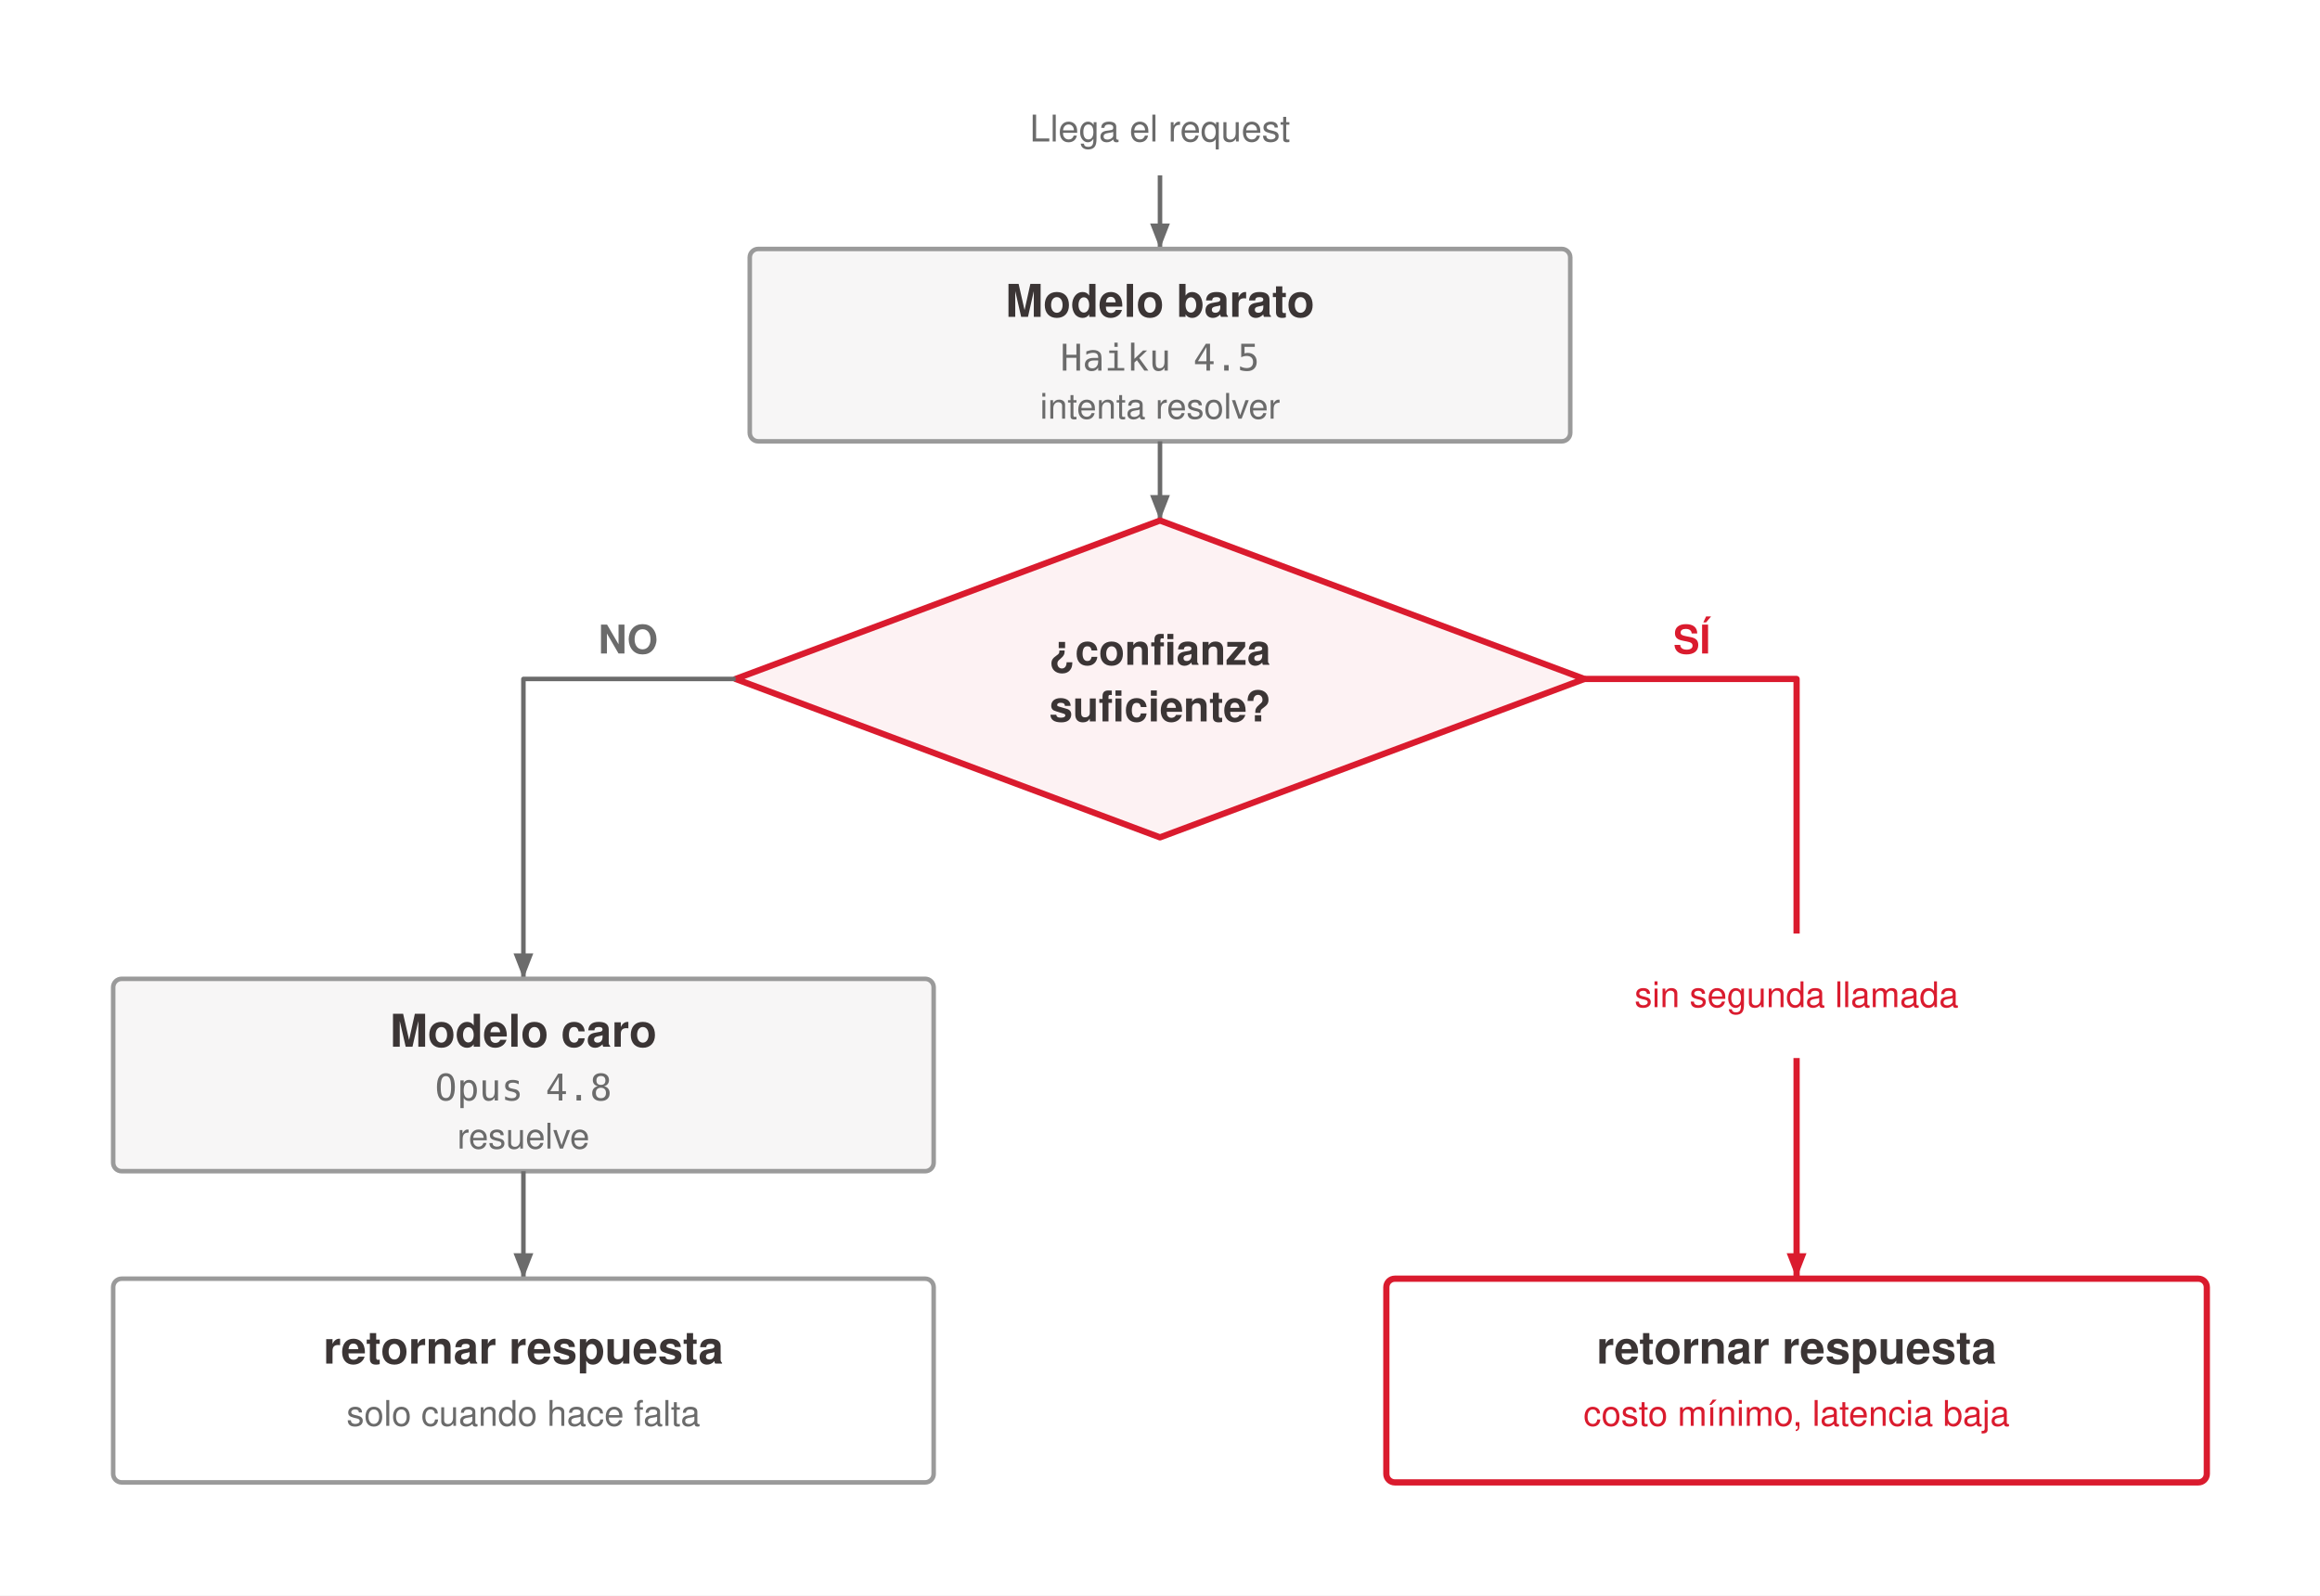
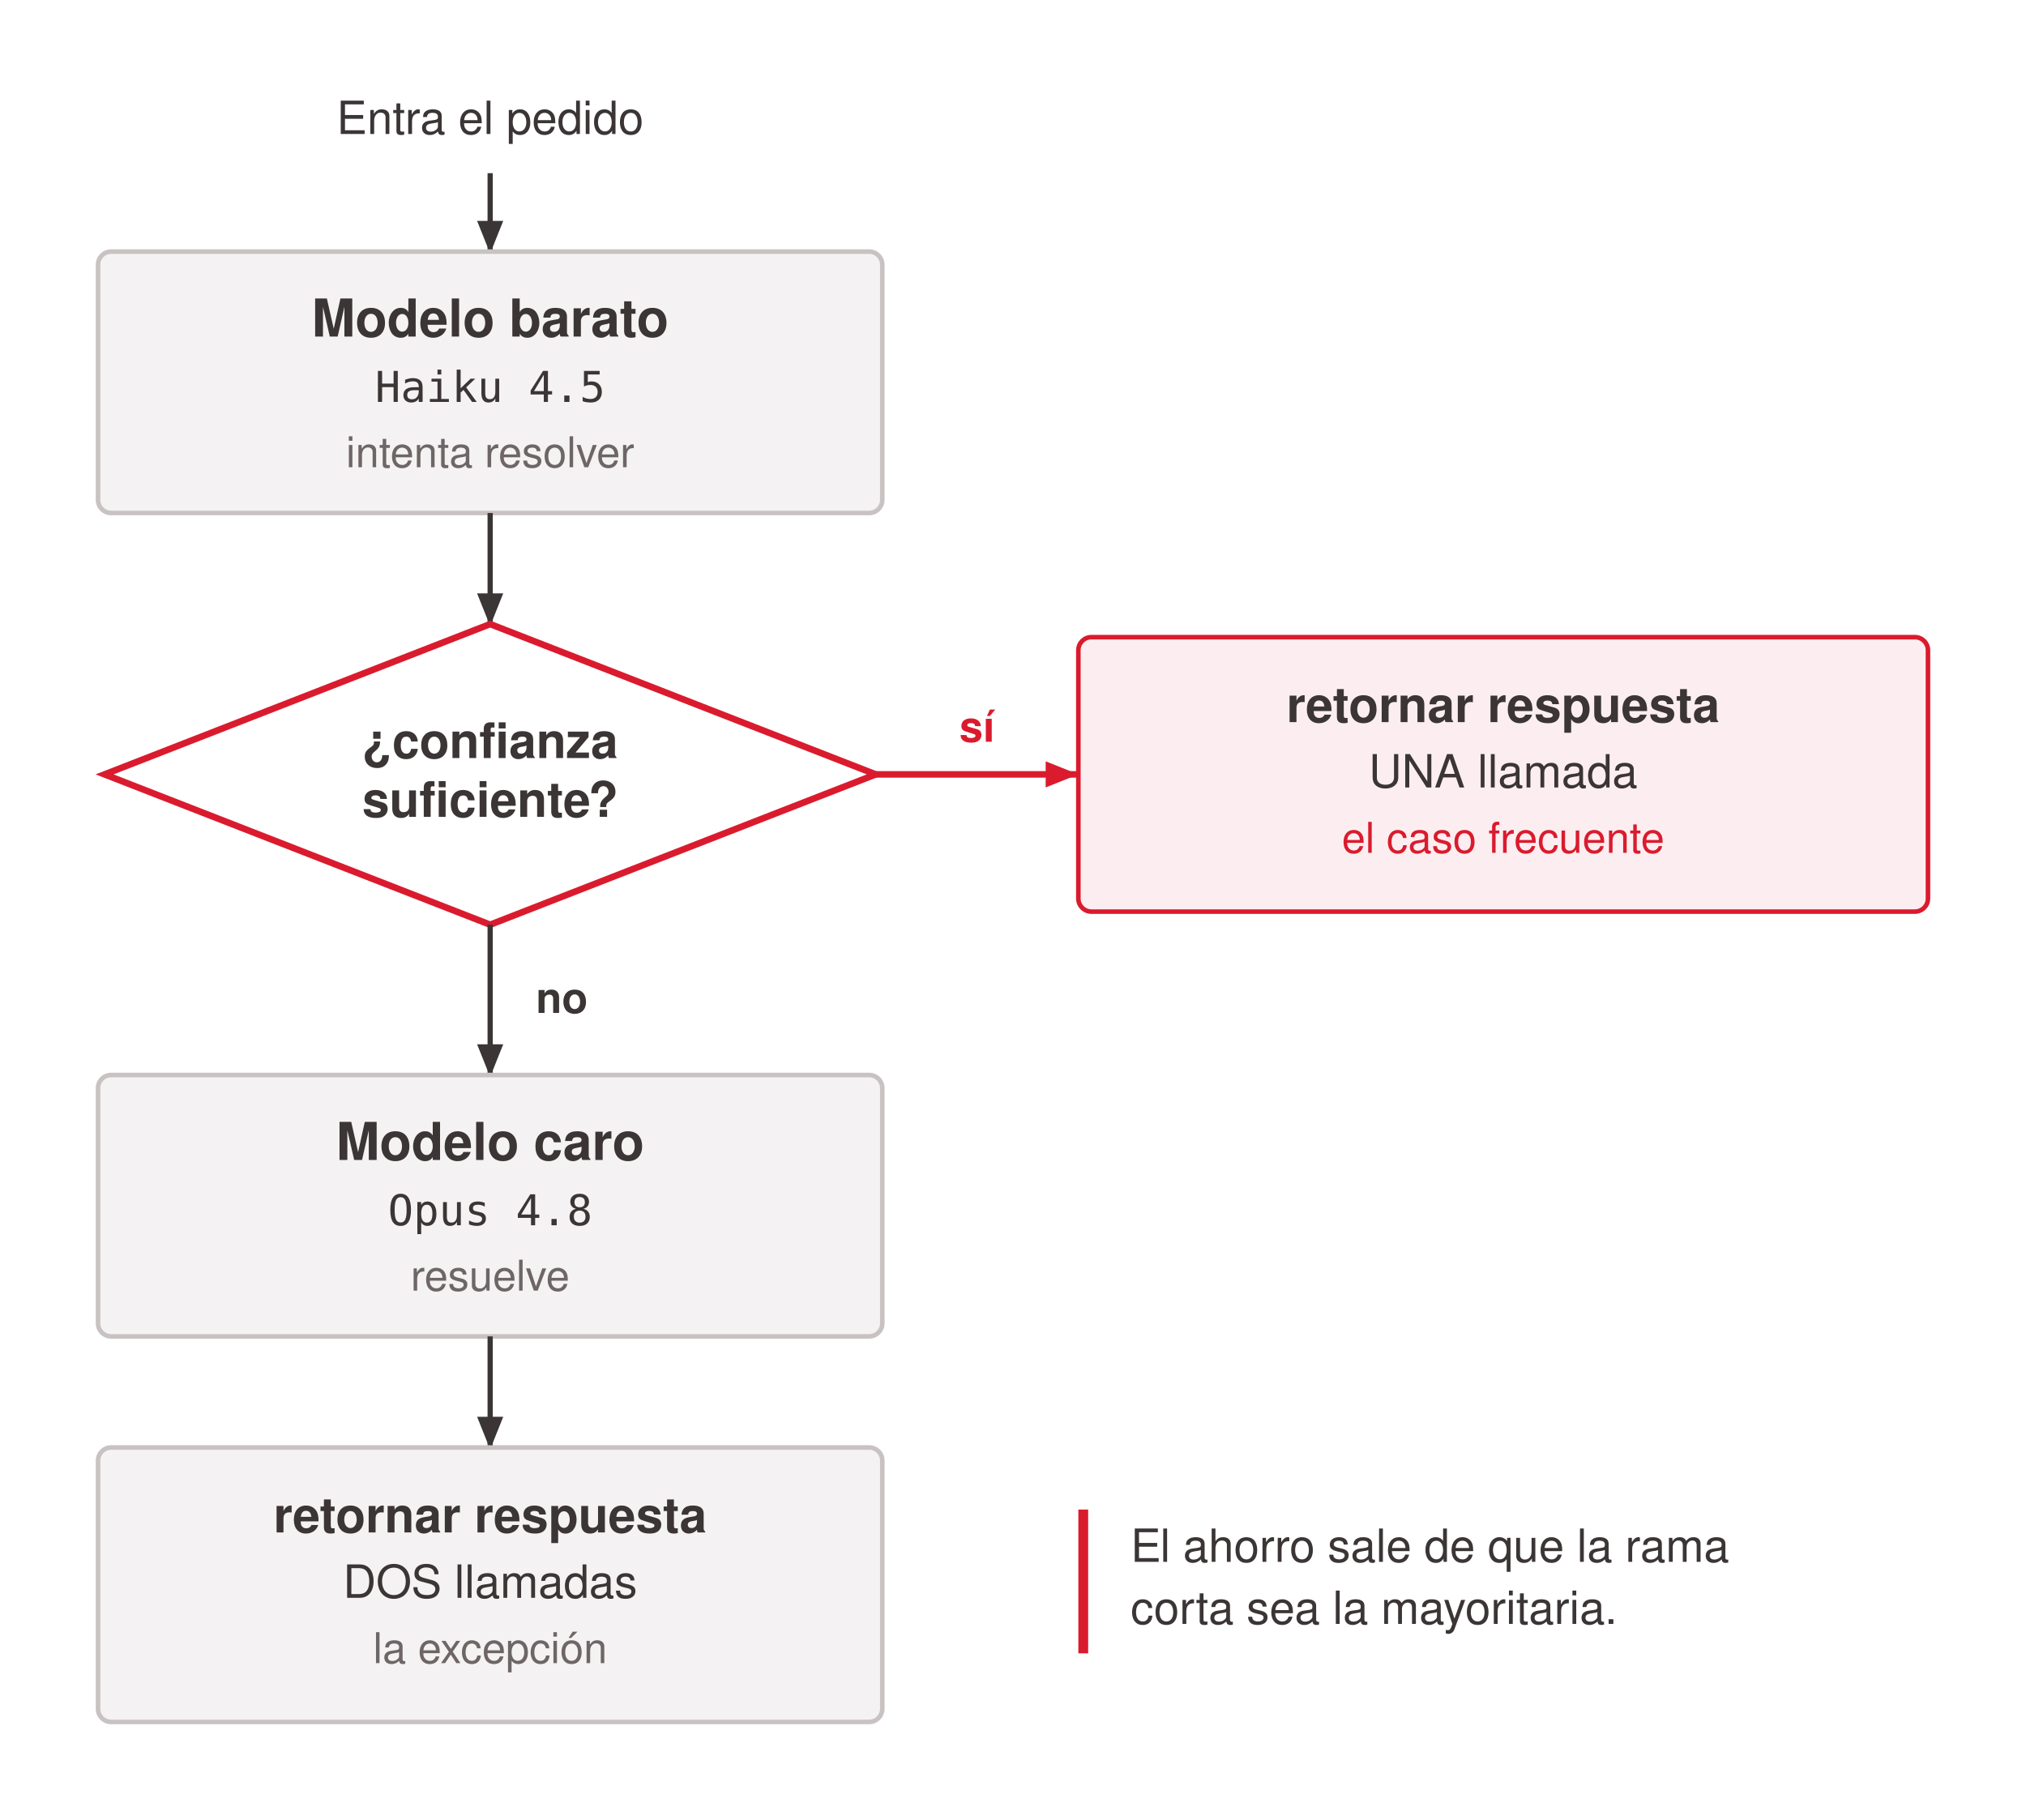
- <svg xmlns="http://www.w3.org/2000/svg" viewBox="0 0 820 564" font-family="Helvetica, Arial, sans-serif" fill="#3B3535" font-size="12.5">
+ <svg xmlns="http://www.w3.org/2000/svg" viewBox="10 0 620 557" font-family="Helvetica, Arial, sans-serif" fill="#3B3535">
  <defs>
-     <marker id="ah" markerUnits="userSpaceOnUse" markerWidth="9" markerHeight="7" refX="9" refY="3.5" orient="auto">
-       <path d="M0,0 L9,3.5 L0,7 z" fill="#6B6B6B" />
+     <marker id="ah" viewBox="0 0 10 8" refX="9.4" refY="4" markerWidth="10" markerHeight="8" markerUnits="userSpaceOnUse" orient="auto">
+       <path d="M0 0 L10 4 L0 8 Z" fill="#3B3535" />
    </marker>
-     <marker id="ahr" markerUnits="userSpaceOnUse" markerWidth="9" markerHeight="7" refX="9" refY="3.5" orient="auto">
-       <path d="M0,0 L9,3.5 L0,7 z" fill="#DA1B2E" />
+     <marker id="ahr" viewBox="0 0 10 8" refX="10" refY="4" markerWidth="10" markerHeight="8" markerUnits="userSpaceOnUse" orient="auto">
+       <path d="M0 0 L10 4 L0 8 Z" fill="#DA1B2E" />
    </marker>
  </defs>
-   <rect x="0" y="0" width="820" height="564" fill="#ffffff" />
-   <text x="410" y="50" text-anchor="middle" font-size="13" fill="#6B6B6B">Llega el request</text>
-   <line x1="410" y1="62" x2="410" y2="88" stroke="#6B6B6B" stroke-width="1.6" marker-end="url(#ah)" />
-   <rect x="265" y="88" width="290" height="68" rx="3" fill="#F7F6F6" stroke="#9A9A9A" stroke-width="1.6" />
-   <text x="410" y="112" text-anchor="middle" font-size="16" font-weight="bold">Modelo barato</text>
-   <text x="410" y="131" text-anchor="middle" font-size="13" font-family="'DejaVu Sans Mono', monospace" fill="#6B6B6B">Haiku 4.5</text>
-   <text x="410" y="148" text-anchor="middle" fill="#6B6B6B">intenta resolver</text>
-   <line x1="410" y1="156" x2="410" y2="184" stroke="#6B6B6B" stroke-width="1.6" marker-end="url(#ah)" />
-   <path d="M410,184 L560,240 L410,296 L260,240 z" fill="#FDF2F3" stroke="#DA1B2E" stroke-width="2.2" stroke-linejoin="round" />
-   <text x="410" y="235" text-anchor="middle" font-size="15" font-weight="bold">¿confianza</text>
-   <text x="410" y="255" text-anchor="middle" font-size="15" font-weight="bold">suficiente?</text>
-   <path d="M260,240 H185 V346" fill="none" stroke="#6B6B6B" stroke-width="1.6" stroke-linejoin="round" marker-end="url(#ah)" />
-   <text x="222" y="231" text-anchor="middle" font-size="14" font-weight="bold" fill="#6B6B6B">NO</text>
-   <path d="M560,240 H635 V330" fill="none" stroke="#DA1B2E" stroke-width="2.2" stroke-linejoin="round" />
-   <text x="598" y="231" text-anchor="middle" font-size="14" font-weight="bold" fill="#DA1B2E">SÍ</text>
-   <text x="635" y="356" text-anchor="middle" fill="#DA1B2E">sin segunda llamada</text>
-   <path d="M635,374 V452" fill="none" stroke="#DA1B2E" stroke-width="2.2" marker-end="url(#ahr)" />
-   <rect x="40" y="346" width="290" height="68" rx="3" fill="#F7F6F6" stroke="#9A9A9A" stroke-width="1.6" />
-   <text x="185" y="370" text-anchor="middle" font-size="16" font-weight="bold">Modelo caro</text>
-   <text x="185" y="389" text-anchor="middle" font-size="13" font-family="'DejaVu Sans Mono', monospace" fill="#6B6B6B">Opus 4.8</text>
-   <text x="185" y="406" text-anchor="middle" fill="#6B6B6B">resuelve</text>
-   <line x1="185" y1="414" x2="185" y2="452" stroke="#6B6B6B" stroke-width="1.6" marker-end="url(#ah)" />
-   <rect x="40" y="452" width="290" height="72" rx="3" fill="#ffffff" stroke="#9A9A9A" stroke-width="1.6" />
-   <text x="185" y="482" text-anchor="middle" font-size="16" font-weight="bold">retornar respuesta</text>
-   <text x="185" y="504" text-anchor="middle" fill="#6B6B6B">solo cuando hace falta</text>
-   <rect x="490" y="452" width="290" height="72" rx="3" fill="#ffffff" stroke="#DA1B2E" stroke-width="2.2" />
-   <text x="635" y="482" text-anchor="middle" font-size="16" font-weight="bold">retornar respuesta</text>
-   <text x="635" y="504" text-anchor="middle" fill="#DA1B2E">costo mínimo, latencia baja</text>
+   <rect x="10" y="0" width="620" height="557" fill="#ffffff" />
+   <text x="160" y="41" text-anchor="middle" font-size="14">Entra el pedido</text>
+   <line x1="160" y1="53" x2="160" y2="77" stroke="#3B3535" stroke-width="1.6" marker-end="url(#ah)" />
+   <rect x="40" y="77" width="240" height="80" rx="4" fill="#F4F2F2" stroke="#C9C2C2" stroke-width="1.4" />
+   <text x="160" y="103" text-anchor="middle" font-size="16" font-weight="bold">Modelo barato</text>
+   <text x="160" y="123" text-anchor="middle" font-size="13" font-family="'DejaVu Sans Mono', monospace">Haiku 4.5</text>
+   <text x="160" y="143" text-anchor="middle" font-size="13" fill="#6E6666">intenta resolver</text>
+   <line x1="160" y1="157" x2="160" y2="191" stroke="#3B3535" stroke-width="1.6" marker-end="url(#ah)" />
+   <path d="M160 191 L278 237 L160 283 L42 237 Z" fill="#ffffff" stroke="#DA1B2E" stroke-width="2" />
+   <text x="160" y="232" text-anchor="middle" font-size="15" font-weight="bold">¿confianza</text>
+   <text x="160" y="250" text-anchor="middle" font-size="15" font-weight="bold">suficiente?</text>
+   <line x1="278" y1="237" x2="340" y2="237" stroke="#DA1B2E" stroke-width="2" marker-end="url(#ahr)" />
+   <text x="309" y="227" text-anchor="middle" font-size="13" font-weight="bold" fill="#DA1B2E">sí</text>
+   <rect x="340" y="195" width="260" height="84" rx="4" fill="#FCEEF0" stroke="#DA1B2E" stroke-width="1.4" />
+   <text x="470" y="221" text-anchor="middle" font-size="15" font-weight="bold">retornar respuesta</text>
+   <text x="470" y="241" text-anchor="middle" font-size="14">UNA llamada</text>
+   <text x="470" y="261" text-anchor="middle" font-size="13" fill="#DA1B2E">el caso frecuente</text>
+   <line x1="160" y1="283" x2="160" y2="329" stroke="#3B3535" stroke-width="1.6" marker-end="url(#ah)" />
+   <text x="174" y="310" font-size="13" font-weight="bold">no</text>
+   <rect x="40" y="329" width="240" height="80" rx="4" fill="#F4F2F2" stroke="#C9C2C2" stroke-width="1.4" />
+   <text x="160" y="355" text-anchor="middle" font-size="16" font-weight="bold">Modelo caro</text>
+   <text x="160" y="375" text-anchor="middle" font-size="13" font-family="'DejaVu Sans Mono', monospace">Opus 4.8</text>
+   <text x="160" y="395" text-anchor="middle" font-size="13" fill="#6E6666">resuelve</text>
+   <line x1="160" y1="409" x2="160" y2="443" stroke="#3B3535" stroke-width="1.6" marker-end="url(#ah)" />
+   <rect x="40" y="443" width="240" height="84" rx="4" fill="#F4F2F2" stroke="#C9C2C2" stroke-width="1.4" />
+   <text x="160" y="469" text-anchor="middle" font-size="15" font-weight="bold">retornar respuesta</text>
+   <text x="160" y="489" text-anchor="middle" font-size="14">DOS llamadas</text>
+   <text x="160" y="509" text-anchor="middle" font-size="13" fill="#6E6666">la excepción</text>
+   <rect x="340" y="462" width="3" height="44" fill="#DA1B2E" />
+   <text x="356" y="478" font-size="14">El ahorro sale de que la rama</text>
+   <text x="356" y="497" font-size="14">corta sea la mayoritaria.</text>
</svg>
